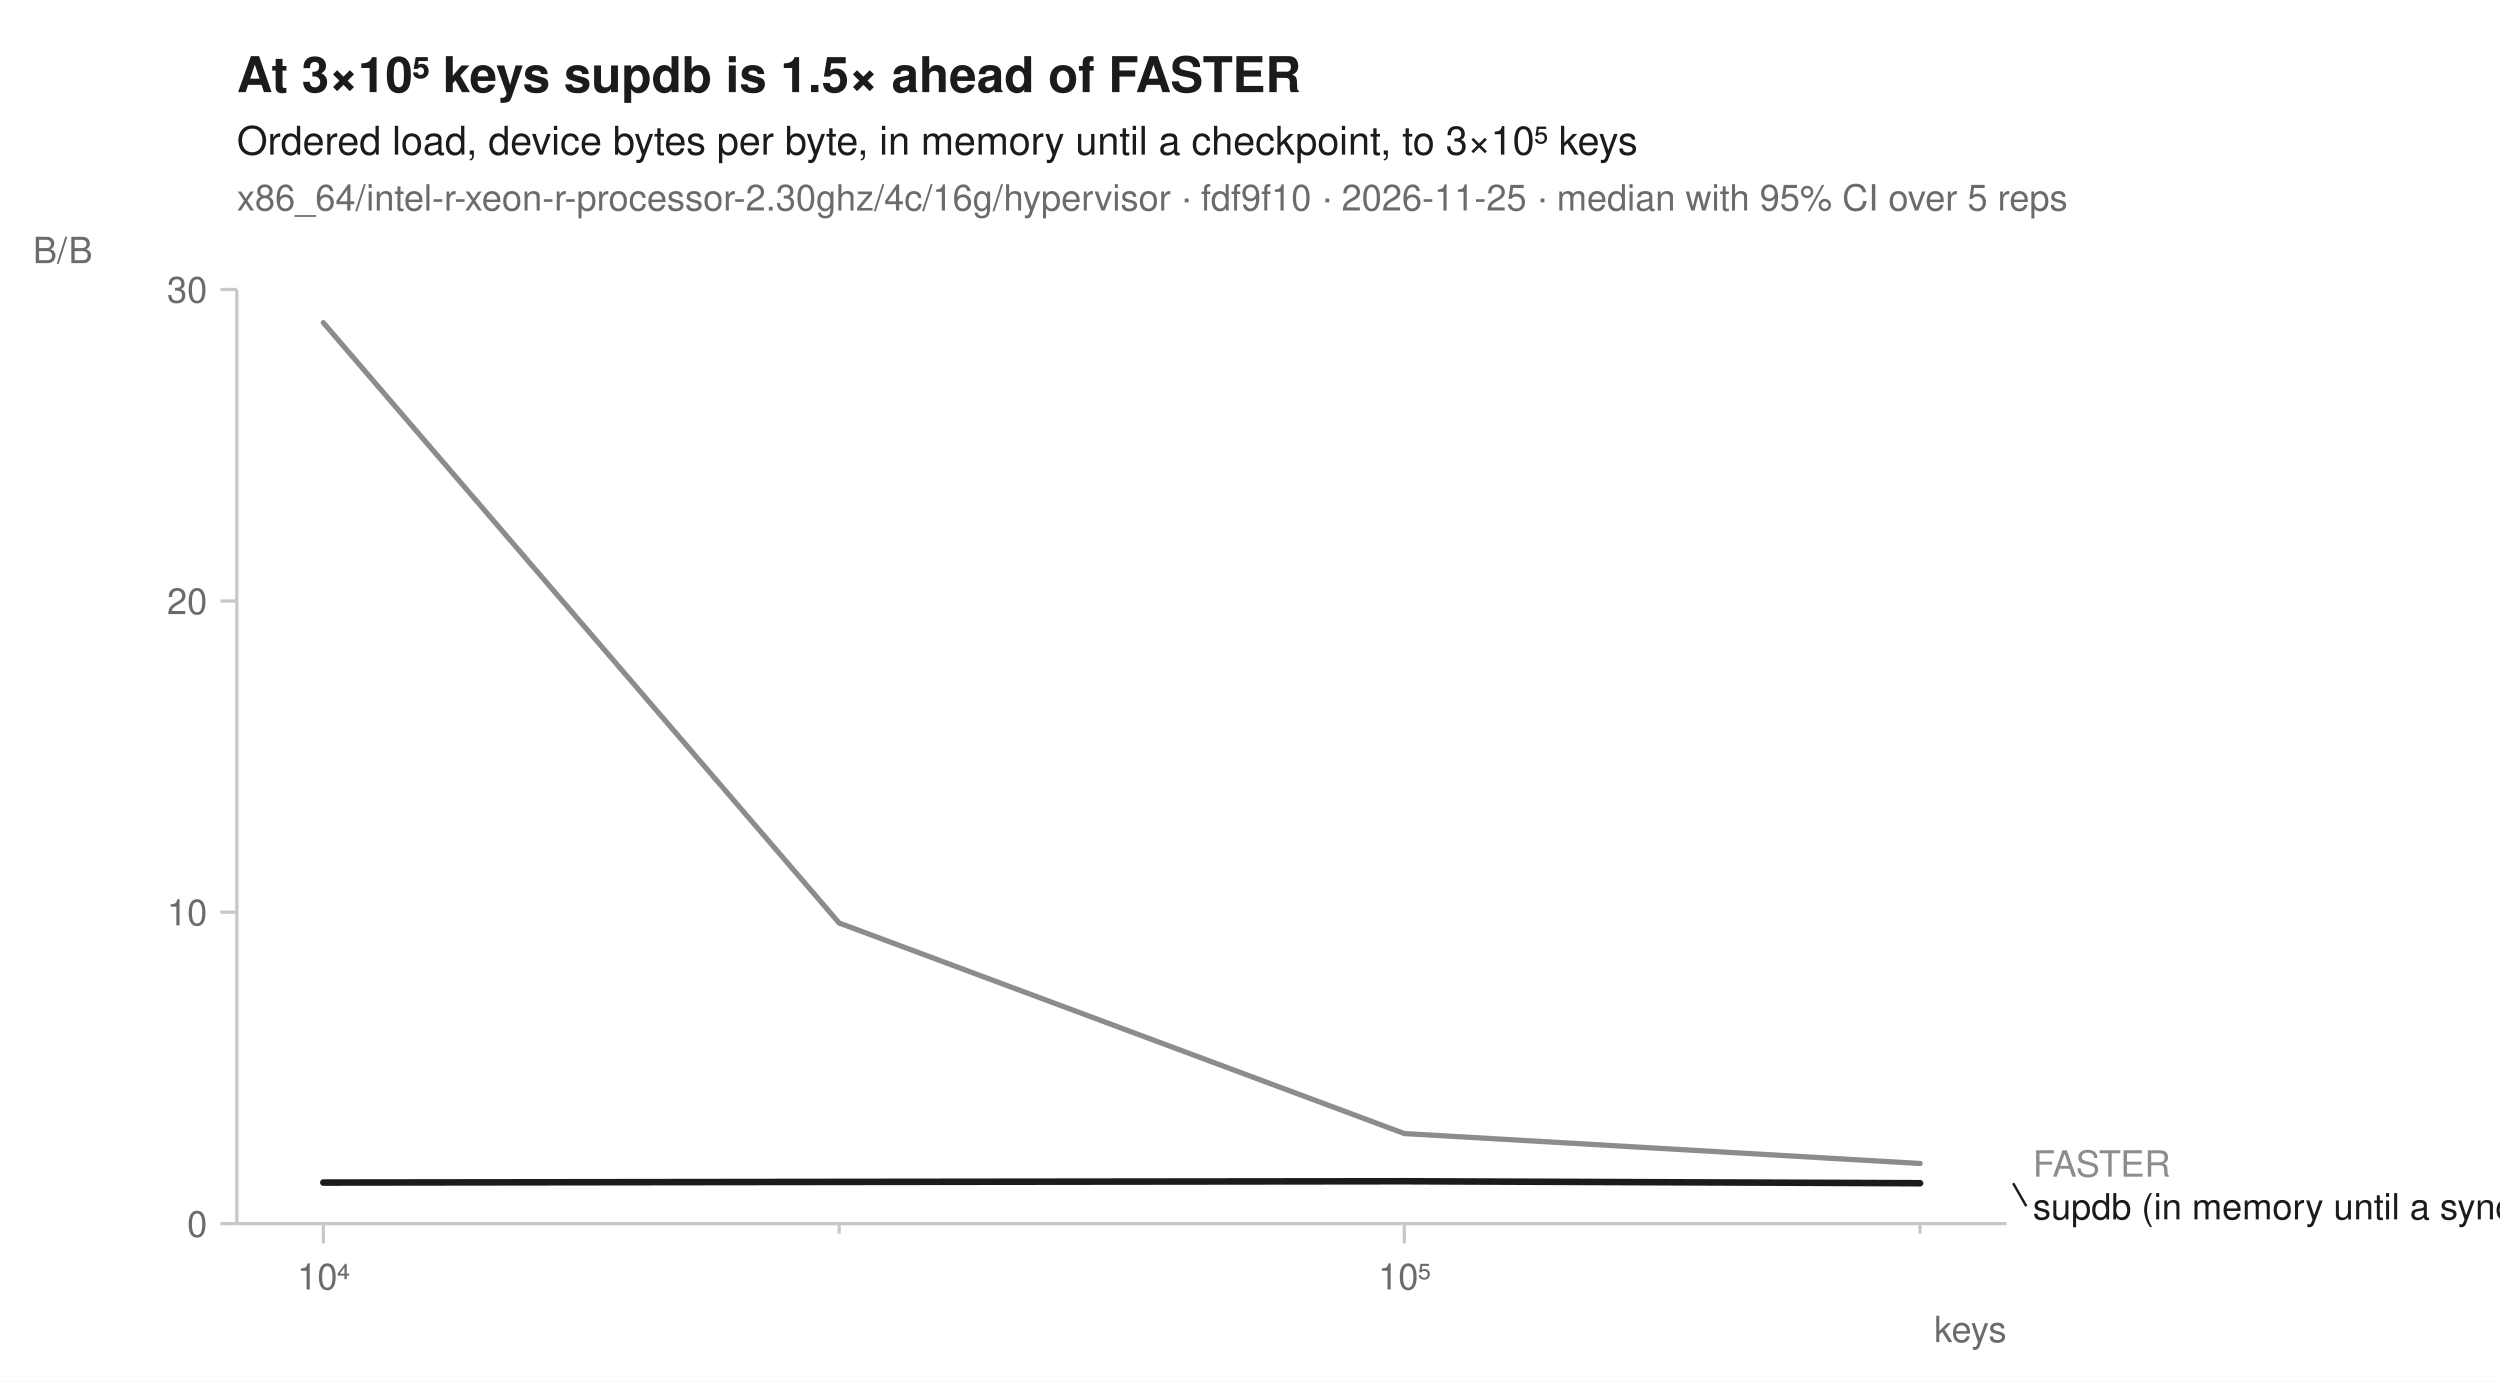
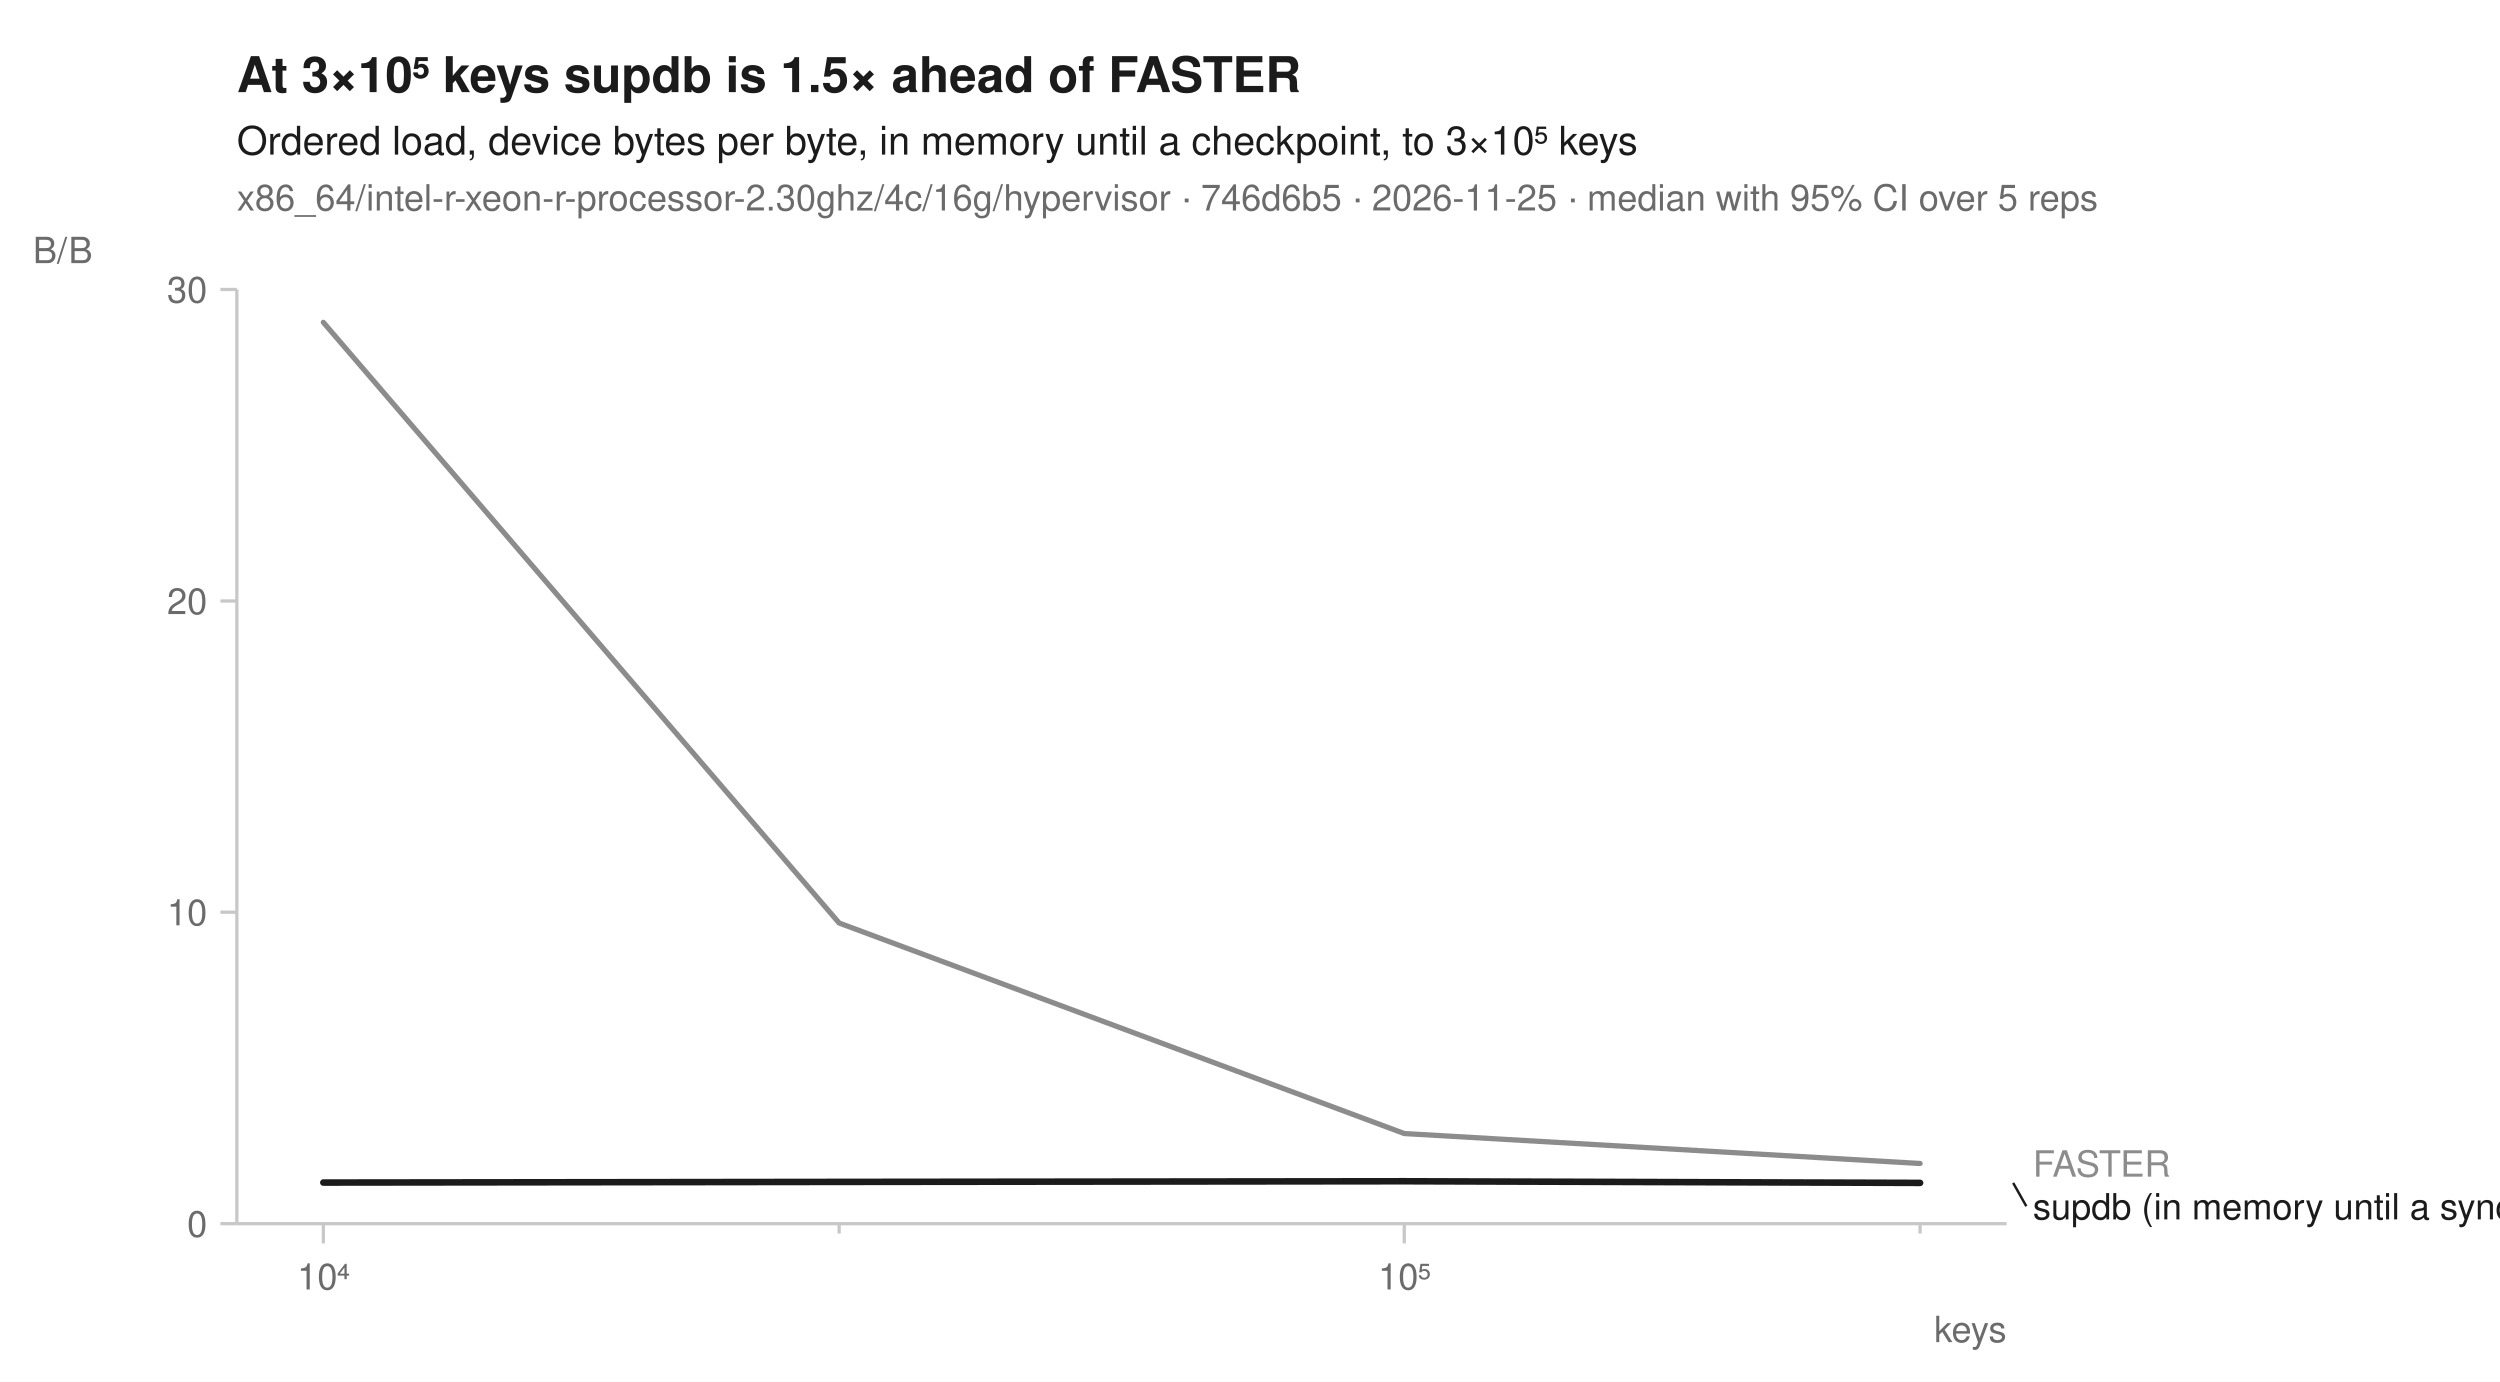
<svg xmlns="http://www.w3.org/2000/svg" width="760" height="420" viewBox="0 0 760 420" font-family="-apple-system, BlinkMacSystemFont, 'Segoe UI', Helvetica, Arial, sans-serif" fill="#1b1b1b">
  <rect width="760" height="420" fill="white" />
  <text x="72" y="28" font-size="15" font-weight="600">At 3×10⁵ keys supdb is 1.5× ahead of FASTER</text>
  <text x="72" y="47" font-size="12">Ordered load, device bytes per byte, in memory until a checkpoint, to 3×10⁵ keys</text>
-   <text x="72" y="64" font-size="11" fill="#6b6b6b">x86_64/intel-r-xeon-r-processor-2.30ghz/4c/16g/hypervisor · fdf9f10 · 2026-11-25 · median with 95% CI over 5 reps</text>
+   <text x="72" y="64" font-size="11" fill="#6b6b6b">x86_64/intel-r-xeon-r-processor-2.30ghz/4c/16g/hypervisor · 746d6b5 · 2026-11-25 · median with 95% CI over 5 reps</text>
  <line x1="72" y1="372" x2="610" y2="372" stroke="#c8c8c8" stroke-width="1" />
  <line x1="72" y1="88" x2="72" y2="372" stroke="#c8c8c8" stroke-width="1" />
  <line x1="98.3" y1="372" x2="98.3" y2="378" stroke="#c8c8c8" stroke-width="1" />
  <text x="98.3" y="392" font-size="11" text-anchor="middle" fill="#6b6b6b">10⁴</text>
  <line x1="255.1" y1="372" x2="255.1" y2="375" stroke="#c8c8c8" stroke-width="1" />
  <line x1="426.9" y1="372" x2="426.9" y2="378" stroke="#c8c8c8" stroke-width="1" />
  <text x="426.9" y="392" font-size="11" text-anchor="middle" fill="#6b6b6b">10⁵</text>
  <line x1="583.7" y1="372" x2="583.7" y2="375" stroke="#c8c8c8" stroke-width="1" />
  <text x="610" y="408" font-size="11" text-anchor="end" fill="#6b6b6b">keys</text>
  <line x1="67" y1="372.0" x2="72" y2="372.0" stroke="#c8c8c8" stroke-width="1" />
  <text x="63" y="376.0" font-size="11" text-anchor="end" fill="#6b6b6b">0</text>
  <line x1="67" y1="277.3" x2="72" y2="277.3" stroke="#c8c8c8" stroke-width="1" />
  <text x="63" y="281.3" font-size="11" text-anchor="end" fill="#6b6b6b">10</text>
  <line x1="67" y1="182.7" x2="72" y2="182.7" stroke="#c8c8c8" stroke-width="1" />
  <text x="63" y="186.7" font-size="11" text-anchor="end" fill="#6b6b6b">20</text>
  <line x1="67" y1="88.0" x2="72" y2="88.0" stroke="#c8c8c8" stroke-width="1" />
  <text x="63" y="92.0" font-size="11" text-anchor="end" fill="#6b6b6b">30</text>
  <text x="10" y="80" font-size="11" text-anchor="start" fill="#6b6b6b">B/B</text>
-   <path d="M98.3,98.0 L255.1,280.6 L426.9,344.6 L583.7,353.7 L583.7,353.7 L426.9,344.6 L255.1,280.7 L98.3,98.1 Z" fill="#8c8c8c" fill-opacity="0.10" />
-   <path d="M98.3,359.5 L255.1,359.3 L426.9,359.1 L583.7,359.7 L583.7,359.7 L426.9,359.1 L255.1,359.3 L98.3,359.5 Z" fill="#1b1b1b" fill-opacity="0.10" />
-   <path d="M98.3,98.1 L255.1,280.6 L426.9,344.6 L583.7,353.7 " fill="none" stroke="#8c8c8c" stroke-width="1.6" stroke-linejoin="round" stroke-linecap="round" />
-   <path d="M98.3,359.5 L255.1,359.3 L426.9,359.1 L583.7,359.7 " fill="none" stroke="#1b1b1b" stroke-width="2" stroke-linejoin="round" stroke-linecap="round" />
+   <path d="M98.3,97.9 L255.1,280.6 L426.9,344.6 L583.7,353.7 L583.7,353.7 L426.9,344.6 L255.1,280.6 L98.3,98.0 Z" fill="#8c8c8c" fill-opacity="0.10" />
+   <path d="M98.3,359.5 L255.1,359.3 L426.9,359.1 L583.7,359.6 L583.7,359.7 L426.9,359.1 L255.1,359.3 L98.3,359.5 Z" fill="#1b1b1b" fill-opacity="0.10" />
+   <path d="M98.3,98.0 L255.1,280.6 L426.9,344.6 L583.7,353.7 " fill="none" stroke="#8c8c8c" stroke-width="1.6" stroke-linejoin="round" stroke-linecap="round" />
+   <path d="M98.3,359.5 L255.1,359.3 L426.9,359.1 L583.7,359.6 " fill="none" stroke="#1b1b1b" stroke-width="2" stroke-linejoin="round" stroke-linecap="round" />
  <text x="618.0" y="357.7" font-size="11" fill="#8c8c8c">FASTER</text>
-   <line x1="612.0" y1="359.7" x2="616.0" y2="366.7" stroke="#1b1b1b" stroke-width="0.75" />
+   <line x1="612.0" y1="359.6" x2="616.0" y2="366.7" stroke="#1b1b1b" stroke-width="0.75" />
  <text x="618.0" y="370.7" font-size="11" fill="#1b1b1b">supdb (in memory until a sync)</text>
</svg>
